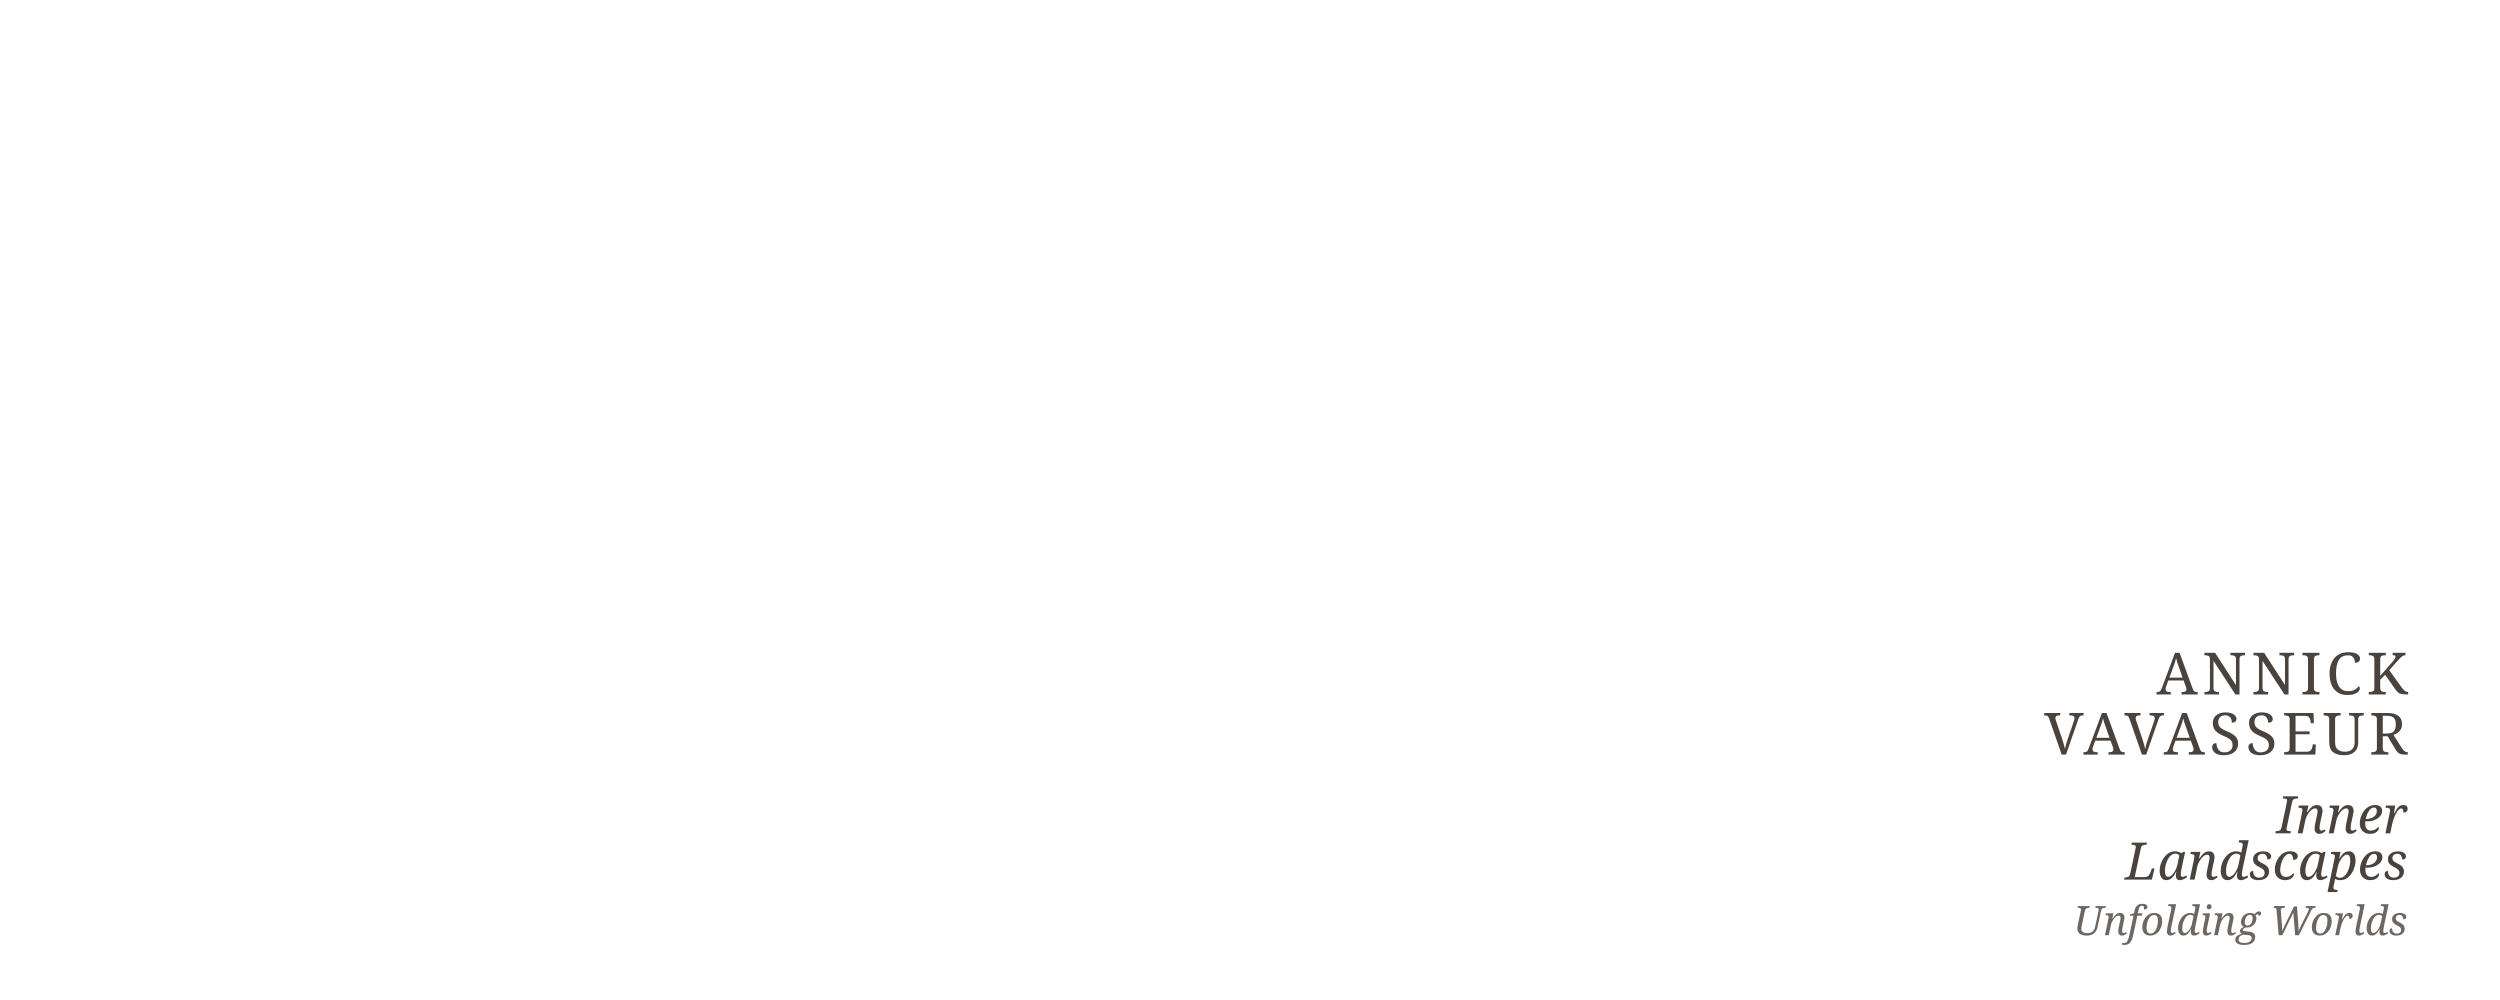
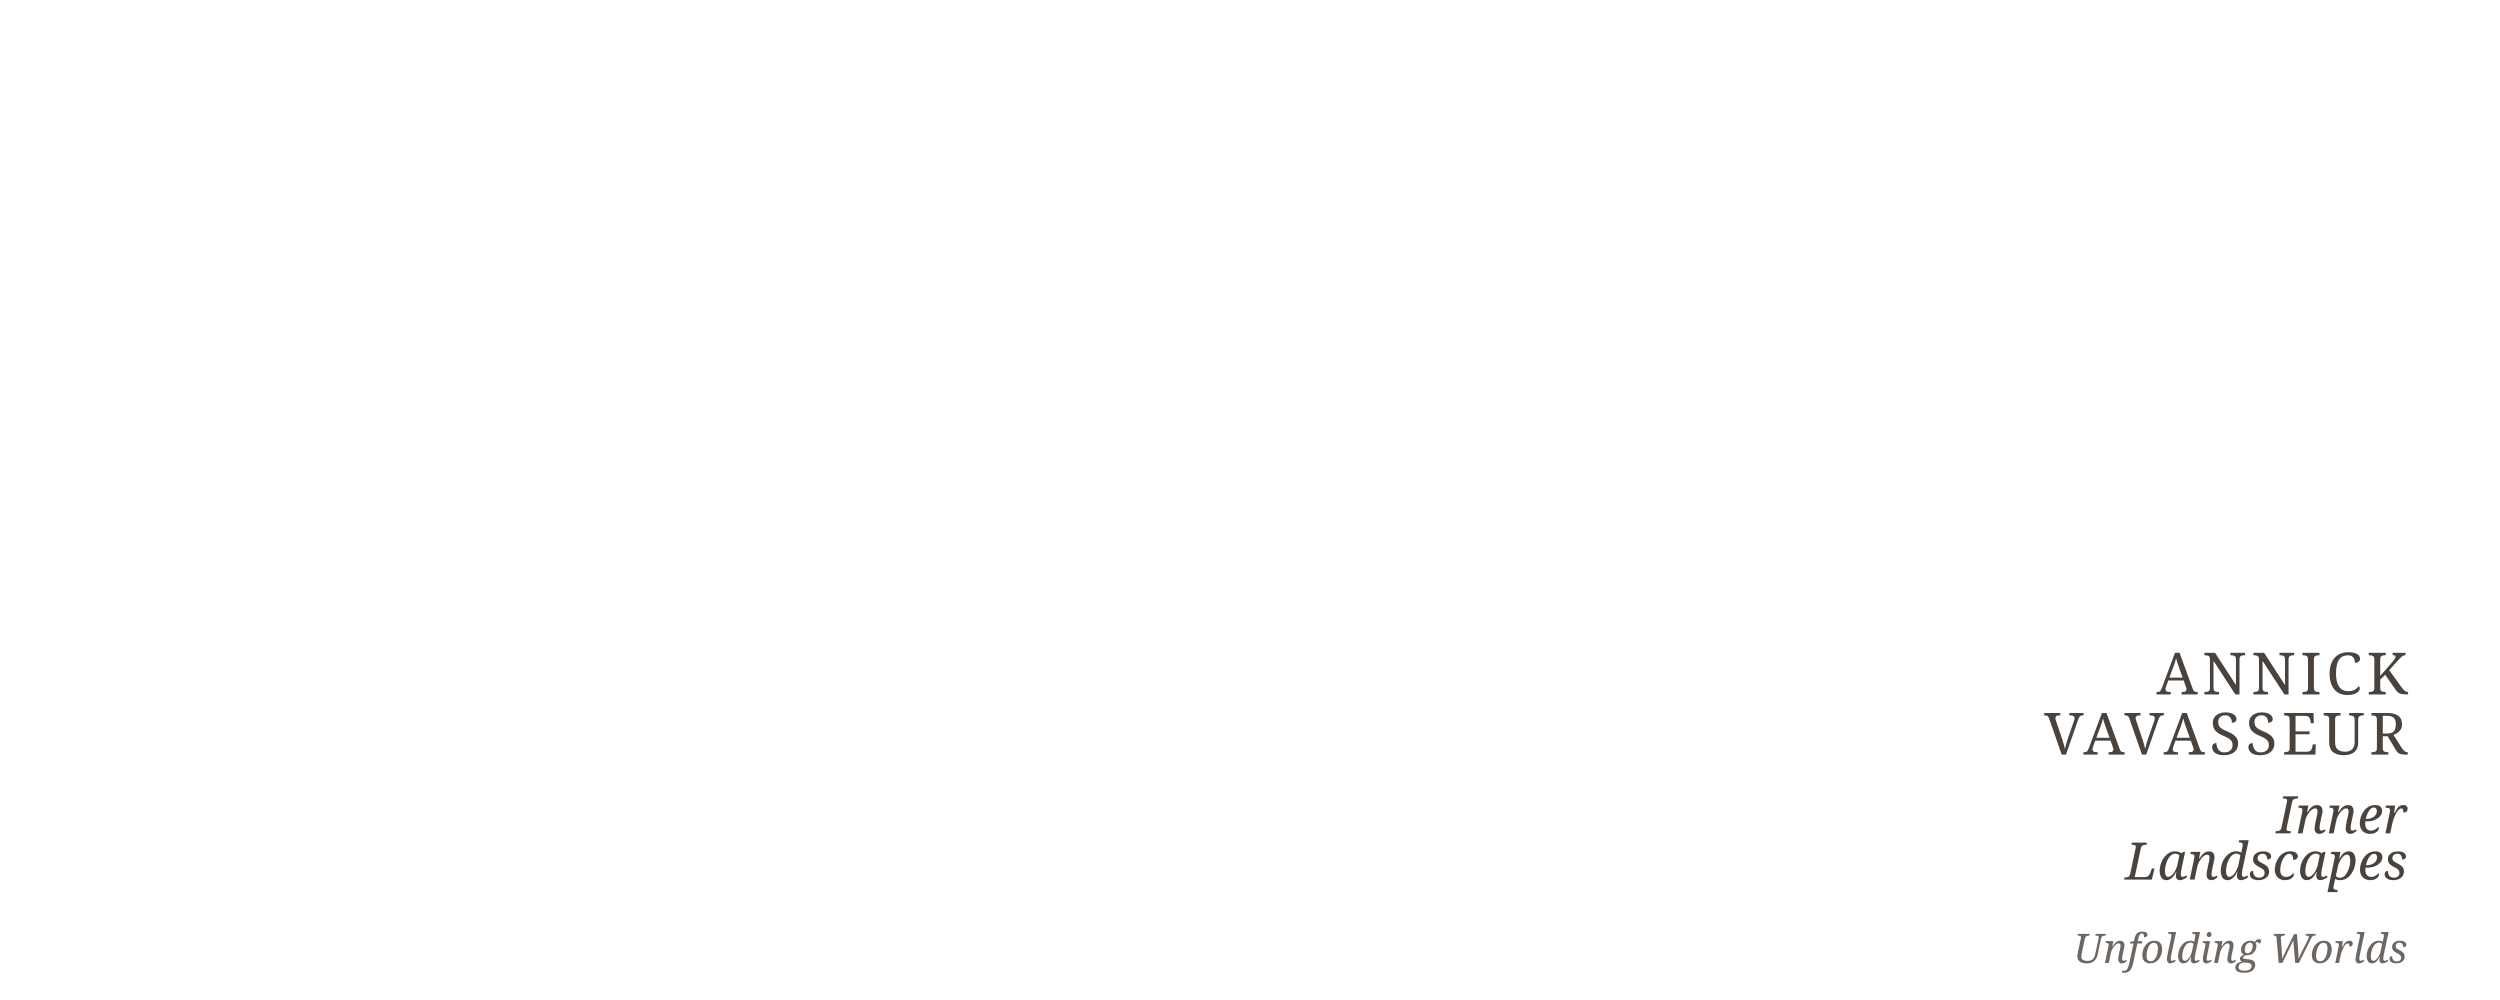
<svg xmlns="http://www.w3.org/2000/svg" viewBox="0 0 2700 1080" preserveAspectRatio="xMidYMid meet">
  <style>
     
.artist{
    font-family:"Cormorant Garamond", serif;
    fill:#4A433D;
}

.name{
    font-size:63px;
    letter-spacing:4.9px;
    font-weight:400;
    font-family:"Cormorant Garamond", serif;
}

.title{
    font-size:56px;
    font-style:italic;
    font-family:"Cormorant Garamond", serif;
}

.subtitle{
    font-size:44px;
    font-family:"Cormorant Garamond", serif;
    font-style:italic;
    fill:rgba(80,72,65,.83);
}

</style>
  <g class="artist" text-anchor="end">
    <text class="name" x="2600" y="750">
        ANNICK
    </text>
    <text class="name" x="2600" y="815">
        VAVASSEUR
    </text>
    <text class="title" x="2600" y="900">
        Inner
    </text>
    <text class="title" x="2600" y="950">
        Landscapes
    </text>
-     <text class="subtitle" x="2600" y="1010">
+     <text class="subtitle" x="2600" y="1040">
        Unfolding Worlds
    </text>
  </g>
</svg>
